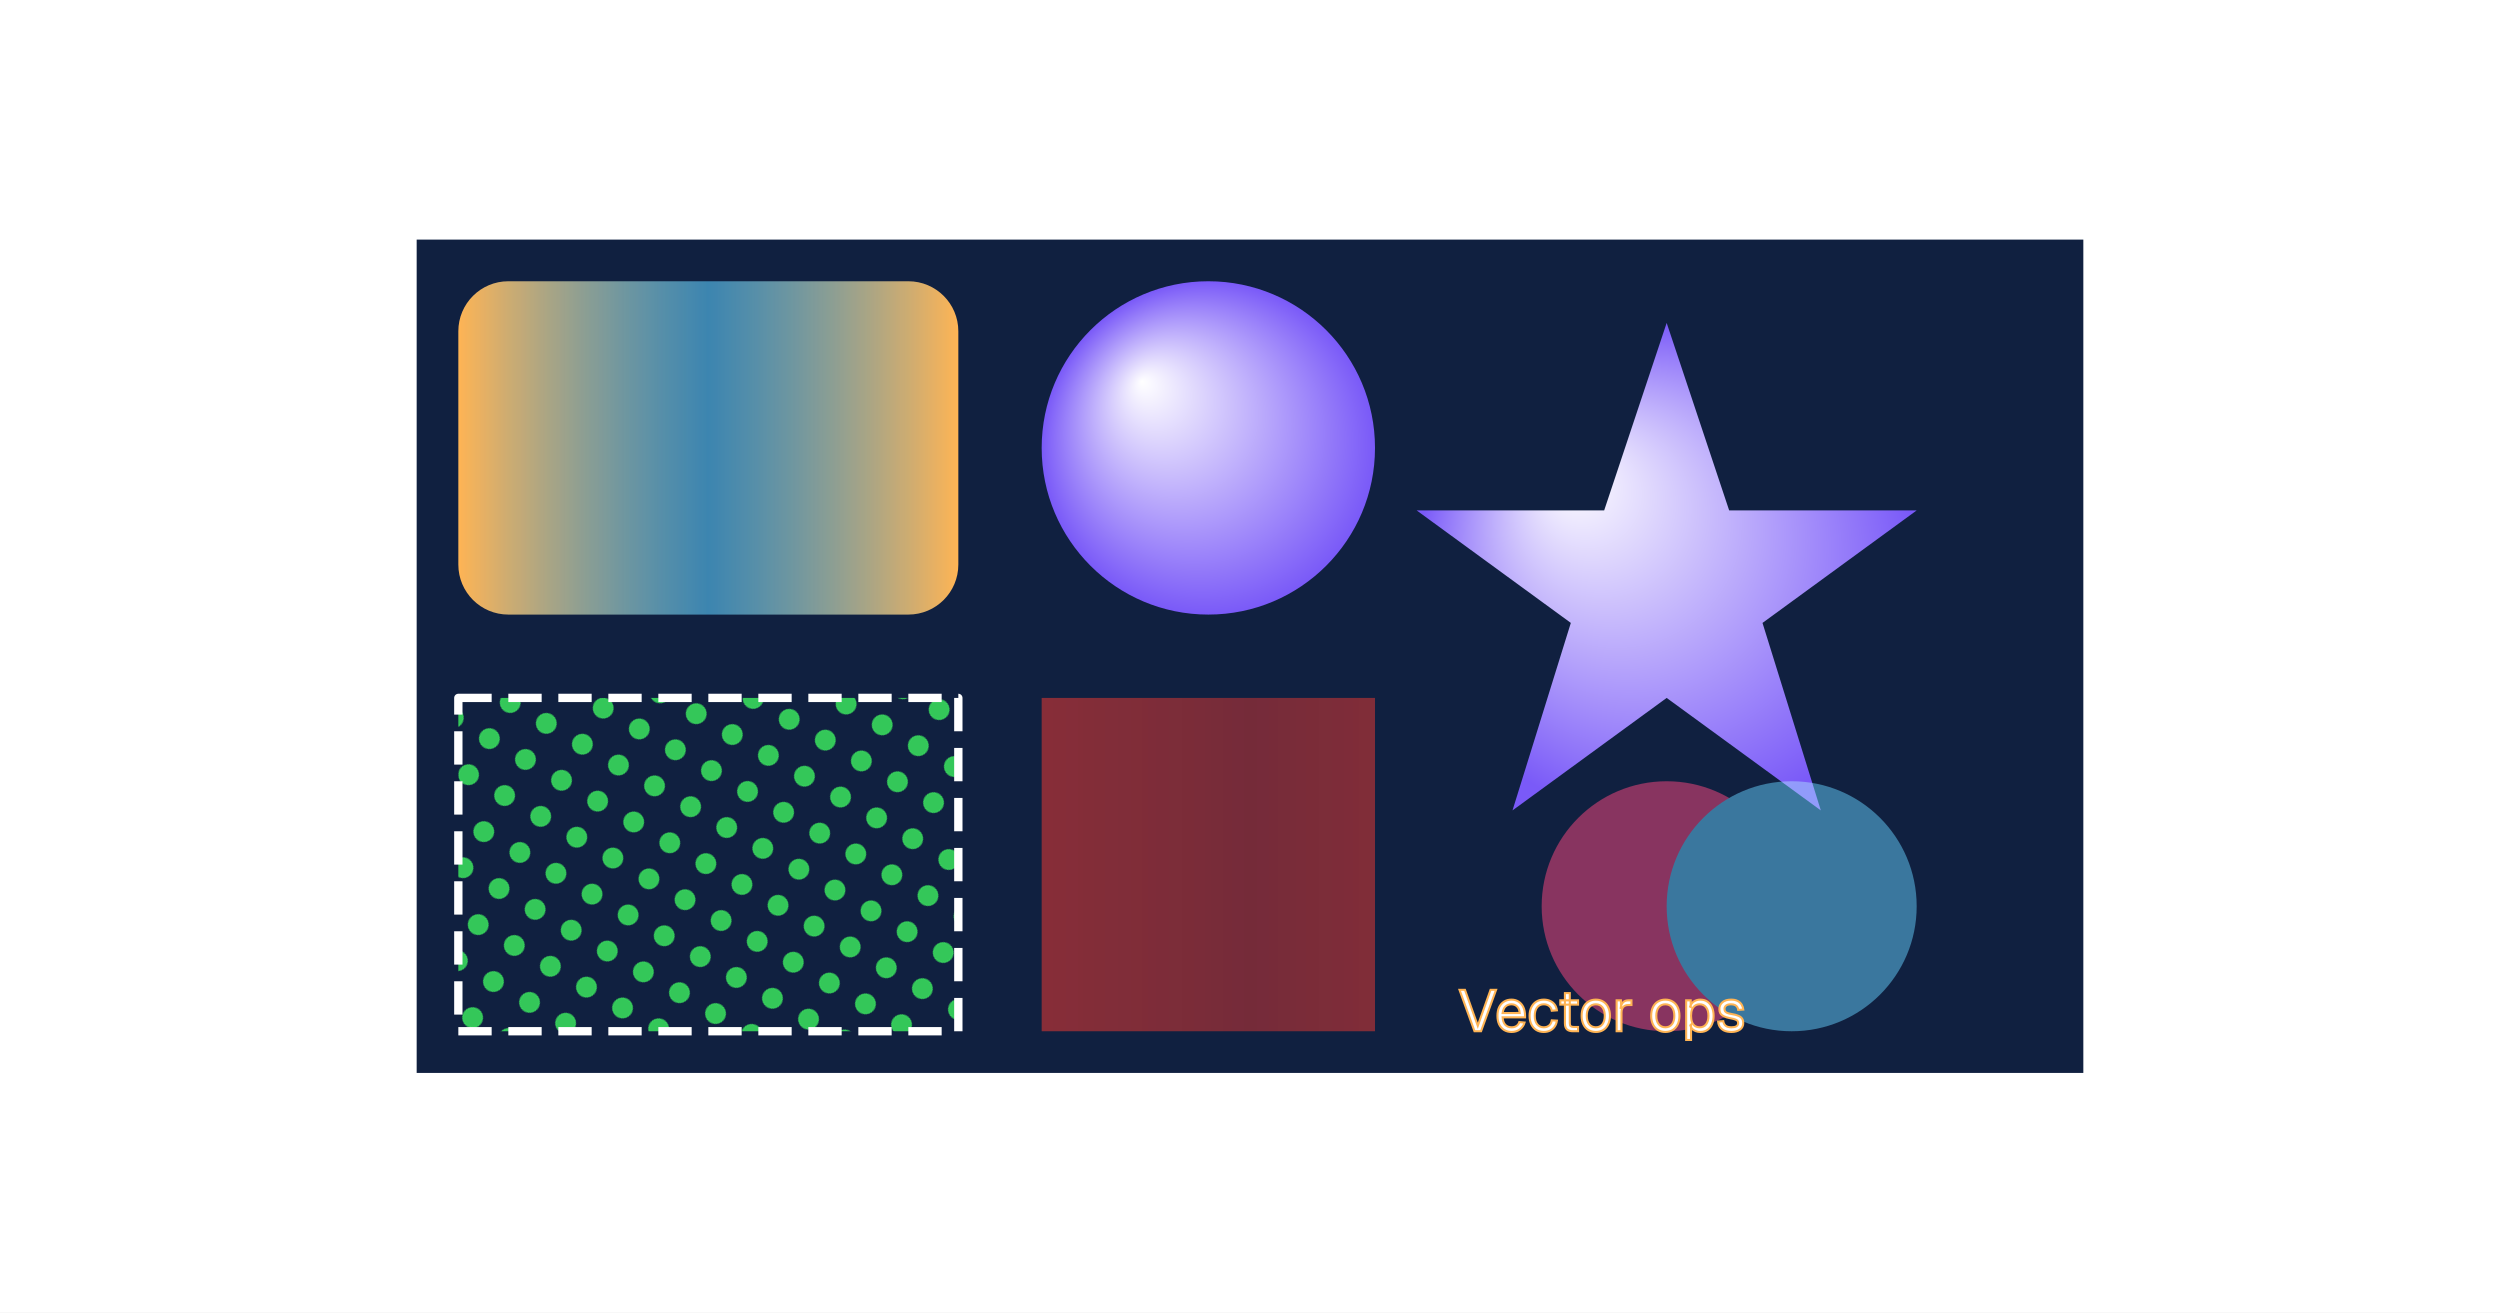
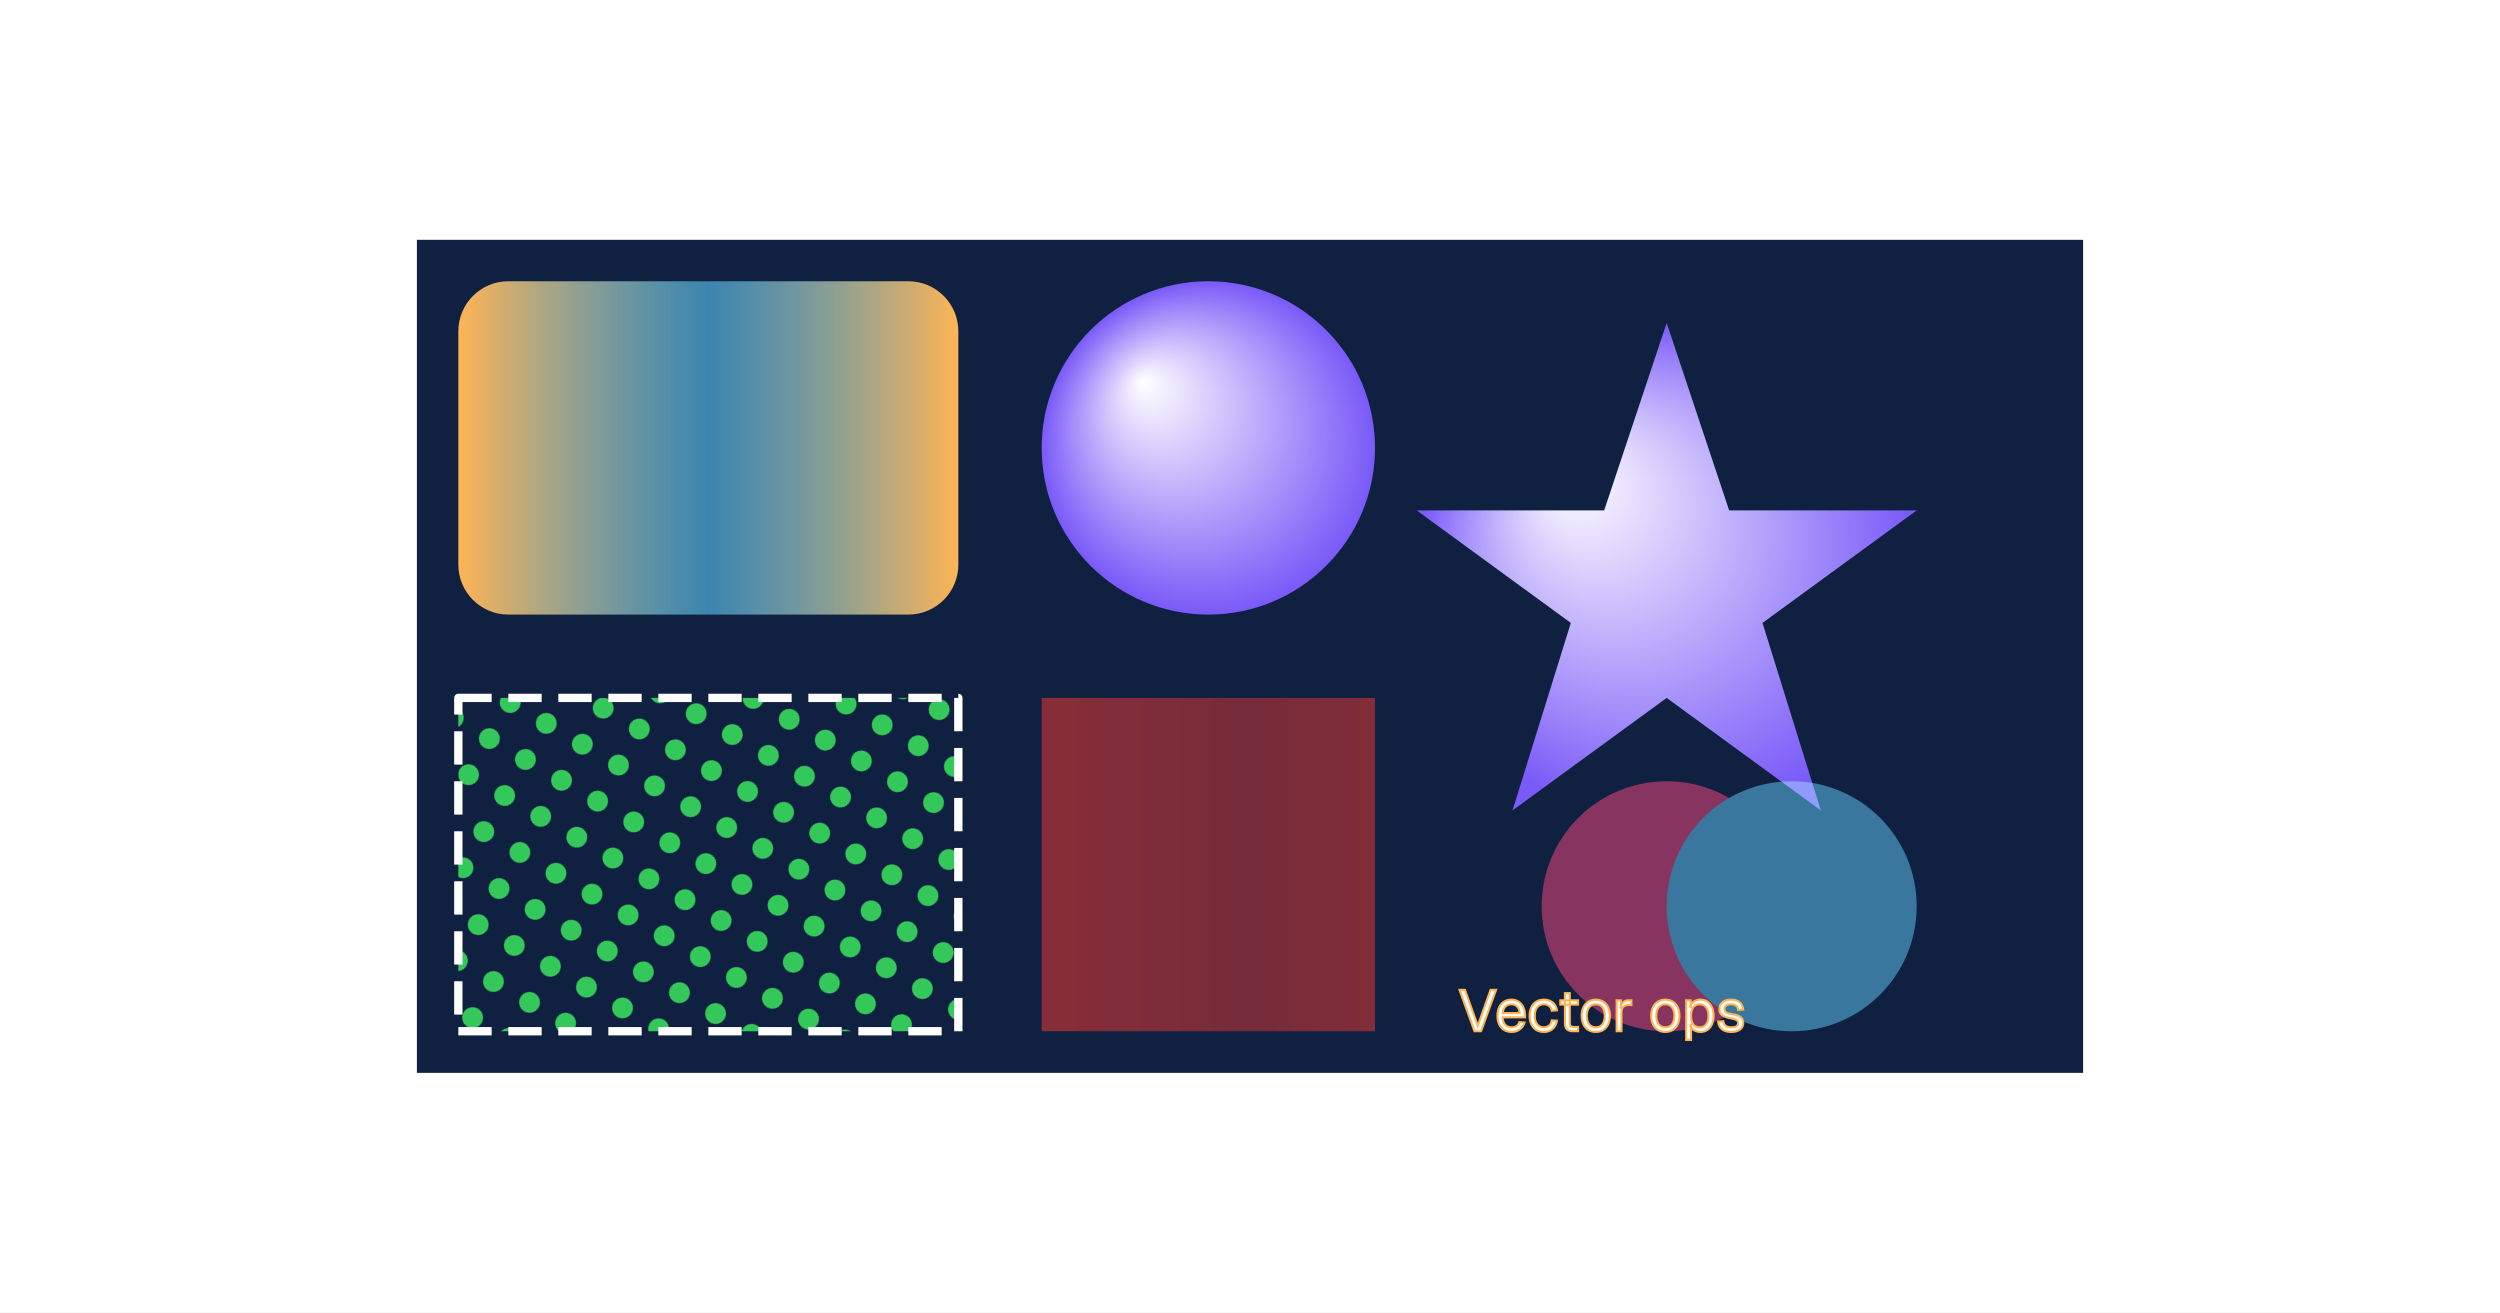
<svg xmlns="http://www.w3.org/2000/svg" width="1200" height="630" viewBox="0 0 1200 630">
  <rect x="0" y="0" width="1200" height="630" fill="#fff" />
  <clipPath id="cp0">
    <path d="M0 0H800V400H0Z" />
  </clipPath>
  <g transform="matrix(1 0 0 1 200 115)" clip-path="url(#cp0)">
-     <g transform="matrix(2 0 0 2 0 0)">
-       <path d="M0 0h400v200h-400Z" fill="#102040" />
-       <linearGradient id="lg1" gradientUnits="userSpaceOnUse" x1="0" y1="0" x2=".5" y2="0" gradientTransform="matrix(120 0 0 80 10 10)" spreadMethod="reflect">
-         <stop offset="0" stop-color="#ffb454" />
-         <stop offset="1" stop-color="#5ac8fa" stop-opacity=".6" />
-       </linearGradient>
-       <path d="M22 10h96c6.63 0 12 5.37 12 12v56c0 6.63-5.37 12-12 12h-96c-6.63 0-12-5.37-12-12v-56c0-6.63 5.37-12 12-12Z" fill="url(#lg1)" />
-       <radialGradient id="rg2" gradientUnits="userSpaceOnUse" cx=".5" cy=".5" r=".5" fx=".3" fy=".3" gradientTransform="matrix(80 0 0 80 150 10)">
-         <stop offset="0" stop-color="#fff" />
-         <stop offset="1" stop-color="#7a5af8" />
-       </radialGradient>
-       <path d="M230 50c0 22.09-17.91 40-40 40s-40-17.91-40-40 17.91-40 40-40 40 17.91 40 40Z" fill="url(#rg2)" />
-       <pattern id="pat3" patternUnits="userSpaceOnUse" patternTransform="matrix(.866 .5 -.5 .866 0 0)" width="10" height="10">
-         <path d="M7.5 5c0 1.38-1.12 2.5-2.5 2.5s-2.5-1.12-2.5-2.5 1.12-2.5 2.5-2.5 2.5 1.12 2.5 2.5Z" fill="#34c759" />
-       </pattern>
-       <path d="M10 110h120v80h-120Z" fill="url(#pat3)" stroke="#fff" stroke-width="2" stroke-linejoin="round" stroke-dasharray="8 4" stroke-dashoffset="0" />
-       <mask id="mk4" maskUnits="userSpaceOnUse" style="mask-type:luminance">
-         <clipPath id="cp5">
-           <path d="M142 102h96v96h-96Z" />
-         </clipPath>
-         <g clip-path="url(#cp5)">
-           <linearGradient id="lg6" gradientUnits="userSpaceOnUse" x1="0" y1="0" x2=".5" y2="0" gradientTransform="matrix(400 0 0 200 0 0)" spreadMethod="reflect">
-             <stop offset="0" stop-color="#ffb454" />
-             <stop offset="1" stop-color="#5ac8fa" stop-opacity=".6" />
-           </linearGradient>
-           <path d="M0 0h400v200h-400Z" fill="url(#lg6)" />
-         </g>
-       </mask>
-       <g mask="url(#mk4)">
-         <path d="M150 110h80v80h-80Z" fill="#ff3b30" />
-       </g>
-       <clipPath id="cp7">
-         <path d="M300 20l15 45h45l-37 27 14 45-37-27-37 27 14-45-37-27h45Z" />
-       </clipPath>
-       <g clip-path="url(#cp7)">
-         <radialGradient id="rg8" gradientUnits="userSpaceOnUse" cx=".5" cy=".5" r=".5" fx=".3" fy=".3" gradientTransform="matrix(120 0 0 120 240 20)">
+     <g style="isolation:isolate">
+       <g transform="matrix(2 0 0 2 0 0)">
+         <path d="M0 0h400v200h-400Z" fill="#102040" />
+         <linearGradient id="lg1" gradientUnits="userSpaceOnUse" x1="0" y1="0" x2=".5" y2="0" gradientTransform="matrix(120 0 0 80 10 10)" spreadMethod="reflect">
+           <stop offset="0" stop-color="#ffb454" />
+           <stop offset="1" stop-color="#5ac8fa" stop-opacity=".6" />
+         </linearGradient>
+         <path d="M22 10h96c6.63 0 12 5.37 12 12v56c0 6.63-5.37 12-12 12h-96c-6.63 0-12-5.37-12-12v-56c0-6.63 5.37-12 12-12Z" fill="url(#lg1)" />
+         <radialGradient id="rg2" gradientUnits="userSpaceOnUse" cx=".5" cy=".5" r=".5" fx=".3" fy=".3" gradientTransform="matrix(80 0 0 80 150 10)">
          <stop offset="0" stop-color="#fff" />
          <stop offset="1" stop-color="#7a5af8" />
        </radialGradient>
-         <path d="M240 20h120v120h-120Z" fill="url(#rg8)" />
+         <path d="M230 50c0 22.09-17.91 40-40 40s-40-17.91-40-40 17.91-40 40-40 40 17.91 40 40Z" fill="url(#rg2)" />
+         <pattern id="pat3" patternUnits="userSpaceOnUse" patternTransform="matrix(.866 .5 -.5 .866 0 0)" width="10" height="10">
+           <path d="M7.5 5c0 1.38-1.12 2.5-2.5 2.5s-2.5-1.12-2.5-2.5 1.12-2.5 2.5-2.5 2.5 1.12 2.5 2.5Z" fill="#34c759" />
+         </pattern>
+         <path d="M10 110h120v80h-120Z" fill="url(#pat3)" stroke="#fff" stroke-width="2" stroke-linejoin="round" stroke-dasharray="8 4" stroke-dashoffset="0" />
+         <mask id="mk4" maskUnits="userSpaceOnUse" style="mask-type:luminance" x="-100" y="-57.5" width="600" height="315">
+           <clipPath id="cp5">
+             <path d="M142 102h96v96h-96Z" />
+           </clipPath>
+           <g clip-path="url(#cp5)">
+             <linearGradient id="lg6" gradientUnits="userSpaceOnUse" x1="0" y1="0" x2=".5" y2="0" gradientTransform="matrix(400 0 0 200 0 0)" spreadMethod="reflect">
+               <stop offset="0" stop-color="#ffb454" />
+               <stop offset="1" stop-color="#5ac8fa" stop-opacity=".6" />
+             </linearGradient>
+             <path d="M0 0h400v200h-400Z" fill="url(#lg6)" />
+           </g>
+         </mask>
+         <g mask="url(#mk4)">
+           <path d="M150 110h80v80h-80Z" fill="#ff3b30" />
+         </g>
+         <clipPath id="cp7">
+           <path d="M300 20l15 45h45l-37 27 14 45-37-27-37 27 14-45-37-27h45Z" />
+         </clipPath>
+         <g clip-path="url(#cp7)">
+           <radialGradient id="rg8" gradientUnits="userSpaceOnUse" cx=".5" cy=".5" r=".5" fx=".3" fy=".3" gradientTransform="matrix(120 0 0 120 240 20)">
+             <stop offset="0" stop-color="#fff" />
+             <stop offset="1" stop-color="#7a5af8" />
+           </radialGradient>
+           <path d="M240 20h120v120h-120Z" fill="url(#rg8)" />
+         </g>
+         <g style="mix-blend-mode:screen">
+           <g opacity=".5">
+             <path d="M330 160c0 16.57-13.43 30-30 30s-30-13.43-30-30 13.43-30 30-30 30 13.43 30 30Z" fill="#ff2d55" />
+             <path d="M360 160c0 16.57-13.43 30-30 30s-30-13.43-30-30 13.43-30 30-30 30 13.43 30 30Z" fill="#5ac8fa" />
+           </g>
+         </g>
+         <path d="M253.88 190l-3.6-9.94h1.31l3.08 8.63 3.06-8.63h1.33l-3.61 9.94Zm8.91.17q-1.04 0-1.81-.47-.76-.48-1.19-1.36-.4-.87-.4-2.04 0-1.19.4-2.05.43-.88 1.18-1.36t1.78-.48q.95 0 1.68.46.75.46 1.16 1.33.42.86.42 2.1v.36h-5.39q.08 1.18.64 1.79.56.6 1.53.6.74 0 1.21-.35t.64-.9l1.26.11q-.29.98-1.12 1.62-.81.64-1.99.64Zm-2.17-4.54 4.11-.01q-.09-1.07-.64-1.57-.53-.52-1.34-.52-.86 0-1.43.53-.54.52-.7 1.57Zm9.89 4.54q-1.03 0-1.8-.47-.76-.48-1.19-1.36-.42-.87-.42-2.04 0-1.19.42-2.05.43-.88 1.19-1.36t1.8-.48q.86 0 1.51.31.68.3 1.1.87t.54 1.39l-1.23.1q-.13-.75-.64-1.14-.52-.41-1.28-.41-1.02 0-1.6.74-.57.73-.57 2.03 0 1.28.57 2.01.58.74 1.6.74.76 0 1.28-.43.51-.42.64-1.24l1.23.07q-.12.83-.54 1.44t-1.1.95q-.65.33-1.51.33Zm7.05-.17q-1.02 0-1.5-.45-.48-.47-.48-1.46v-7.25h1.17v7.22q0 .52.22.72.23.19.7.19h1.06v1.03Zm-3.08-6.39v-1.03h4.25v1.03Zm8.52 6.56q-1.02 0-1.8-.47-.77-.48-1.19-1.36t-.42-2.04q0-1.21.42-2.07.42-.87 1.19-1.34.78-.48 1.8-.48t1.78.48q.76.47 1.18 1.34t.43 2.07q0 1.17-.43 2.04-.42.88-1.18 1.36t-1.78.47Zm0-1.12q1.03 0 1.59-.74t.56-2.01q0-1.3-.56-2.03t-1.59-.74q-1.02 0-1.6.74-.58.73-.58 2.03 0 1.28.58 2.01t1.6.74Zm4.99.95v-7.42h1.03l.06 1.87-.12-.04q.14-.94.61-1.38.46-.45 1.26-.45h.72v1.12h-.72q-.55 0-.92.21-.38.2-.56.61-.19.39-.19 1v4.48Zm11.69.17q-1.01 0-1.79-.47-.77-.48-1.19-1.36t-.42-2.04q0-1.21.42-2.07.42-.87 1.19-1.34.78-.48 1.79-.48 1.03 0 1.78.48.77.47 1.19 1.34t.42 2.07q0 1.17-.42 2.04t-1.19 1.36q-.75.47-1.78.47Zm0-1.12q1.03 0 1.6-.74.56-.73.56-2.01 0-1.3-.56-2.03t-1.6-.74q-1.01 0-1.59.74-.58.73-.58 2.03 0 1.28.58 2.01t1.59.74Zm5 3.04v-9.51h1.09l.01 1.59-.15-.08q.28-.82.92-1.25.66-.43 1.52-.43 1.09 0 1.79.54.72.55 1.07 1.44.34.88.34 1.91 0 1.01-.34 1.9-.35.88-1.07 1.43-.7.54-1.79.54-.58 0-1.08-.19t-.85-.54q-.34-.36-.46-.85l.17-.18v3.68Zm3.26-3.04q.97 0 1.53-.72.56-.74.56-2.03 0-1.32-.56-2.03-.56-.74-1.53-.74-.64 0-1.11.31t-.73.93q-.25.6-.25 1.53 0 .9.25 1.53.25.61.72.92.48.3 1.12.3Zm7.63 1.12q-1.03 0-1.74-.31-.68-.33-1.06-.89-.36-.58-.42-1.31l1.23-.08q.11.67.55 1.08.45.39 1.44.39.75 0 1.15-.24.43-.25.43-.79 0-.3-.14-.49-.13-.2-.52-.34-.39-.16-1.16-.3-1.03-.19-1.62-.48-.58-.3-.83-.72-.23-.42-.23-1 0-1 .73-1.64t2.08-.64q.98 0 1.61.34t.94.89q.32.55.39 1.16l-1.22.07q-.03-.34-.22-.65-.17-.31-.55-.5-.36-.19-.97-.19-.81 0-1.18.31t-.38.79q0 .35.14.59.16.23.52.39.37.14 1.03.25 1.08.17 1.69.45.62.28.87.71.25.4.25 1 0 1.01-.8 1.59-.79.56-2.01.56Z" fill="#fff" stroke="#ffb454" stroke-width=".5" />
      </g>
-       <g style="mix-blend-mode:screen">
-         <g opacity=".5">
-           <path d="M330 160c0 16.57-13.43 30-30 30s-30-13.43-30-30 13.43-30 30-30 30 13.43 30 30Z" fill="#ff2d55" />
-           <path d="M360 160c0 16.57-13.43 30-30 30s-30-13.43-30-30 13.43-30 30-30 30 13.43 30 30Z" fill="#5ac8fa" />
-         </g>
-       </g>
-       <path d="M253.88 190l-3.6-9.94h1.31l3.08 8.63 3.06-8.63h1.33l-3.61 9.94Zm8.91.17q-1.04 0-1.81-.47-.76-.48-1.19-1.36-.4-.87-.4-2.04 0-1.19.4-2.05.43-.88 1.18-1.36t1.78-.48q.95 0 1.68.46.75.46 1.16 1.33.42.86.42 2.1v.36h-5.39q.08 1.18.64 1.79.56.6 1.53.6.74 0 1.21-.35t.64-.9l1.26.11q-.29.98-1.12 1.62-.81.64-1.99.64Zm-2.17-4.54 4.11-.01q-.09-1.07-.64-1.57-.53-.52-1.34-.52-.86 0-1.43.53-.54.52-.7 1.57Zm9.89 4.54q-1.03 0-1.8-.47-.76-.48-1.19-1.36-.42-.87-.42-2.04 0-1.19.42-2.05.43-.88 1.19-1.36t1.8-.48q.86 0 1.51.31.68.3 1.1.87t.54 1.39l-1.23.1q-.13-.75-.64-1.14-.52-.41-1.28-.41-1.02 0-1.6.74-.57.73-.57 2.03 0 1.28.57 2.01.58.74 1.6.74.76 0 1.28-.43.51-.42.64-1.24l1.23.07q-.12.83-.54 1.44t-1.1.95q-.65.33-1.51.33Zm7.05-.17q-1.02 0-1.5-.45-.48-.47-.48-1.46v-7.25h1.17v7.22q0 .52.22.72.23.19.7.19h1.06v1.03Zm-3.08-6.39v-1.03h4.25v1.03Zm8.52 6.56q-1.02 0-1.8-.47-.77-.48-1.19-1.36t-.42-2.04q0-1.21.42-2.07.42-.87 1.19-1.34.78-.48 1.8-.48t1.78.48q.76.47 1.18 1.34t.43 2.07q0 1.17-.43 2.04-.42.88-1.18 1.36t-1.78.47Zm0-1.12q1.03 0 1.59-.74t.56-2.01q0-1.3-.56-2.03t-1.59-.74q-1.02 0-1.6.74-.58.73-.58 2.03 0 1.28.58 2.01t1.6.74Zm4.99.95v-7.42h1.03l.06 1.87-.12-.04q.14-.94.61-1.38.46-.45 1.26-.45h.72v1.12h-.72q-.55 0-.92.21-.38.2-.56.61-.19.39-.19 1v4.48Zm11.69.17q-1.01 0-1.79-.47-.77-.48-1.19-1.36t-.42-2.04q0-1.21.42-2.07.42-.87 1.19-1.34.78-.48 1.79-.48 1.03 0 1.78.48.77.47 1.19 1.34t.42 2.07q0 1.17-.42 2.04t-1.19 1.36q-.75.47-1.78.47Zm0-1.12q1.03 0 1.6-.74.56-.73.56-2.01 0-1.3-.56-2.03t-1.6-.74q-1.01 0-1.59.74-.58.73-.58 2.03 0 1.28.58 2.01t1.59.74Zm5 3.04v-9.51h1.09l.01 1.59-.15-.08q.28-.82.92-1.25.66-.43 1.52-.43 1.09 0 1.79.54.72.55 1.07 1.44.34.88.34 1.91 0 1.01-.34 1.9-.35.88-1.07 1.43-.7.54-1.79.54-.58 0-1.08-.19t-.85-.54q-.34-.36-.46-.85l.17-.18v3.68Zm3.26-3.04q.97 0 1.53-.72.56-.74.56-2.03 0-1.32-.56-2.03-.56-.74-1.53-.74-.64 0-1.11.31t-.73.93q-.25.6-.25 1.53 0 .9.25 1.53.25.61.72.92.48.3 1.12.3Zm7.63 1.12q-1.03 0-1.74-.31-.68-.33-1.06-.89-.36-.58-.42-1.31l1.23-.08q.11.67.55 1.08.45.39 1.44.39.75 0 1.15-.24.43-.25.43-.79 0-.3-.14-.49-.13-.2-.52-.34-.39-.16-1.16-.3-1.03-.19-1.62-.48-.58-.3-.83-.72-.23-.42-.23-1 0-1 .73-1.64t2.08-.64q.98 0 1.61.34t.94.89q.32.55.39 1.16l-1.22.07q-.03-.34-.22-.65-.17-.31-.55-.5-.36-.19-.97-.19-.81 0-1.18.31t-.38.79q0 .35.14.59.16.23.52.39.37.14 1.03.25 1.08.17 1.69.45.62.28.87.71.25.4.25 1 0 1.01-.8 1.59-.79.56-2.01.56Z" fill="#fff" stroke="#ffb454" stroke-width=".5" />
    </g>
  </g>
</svg>
